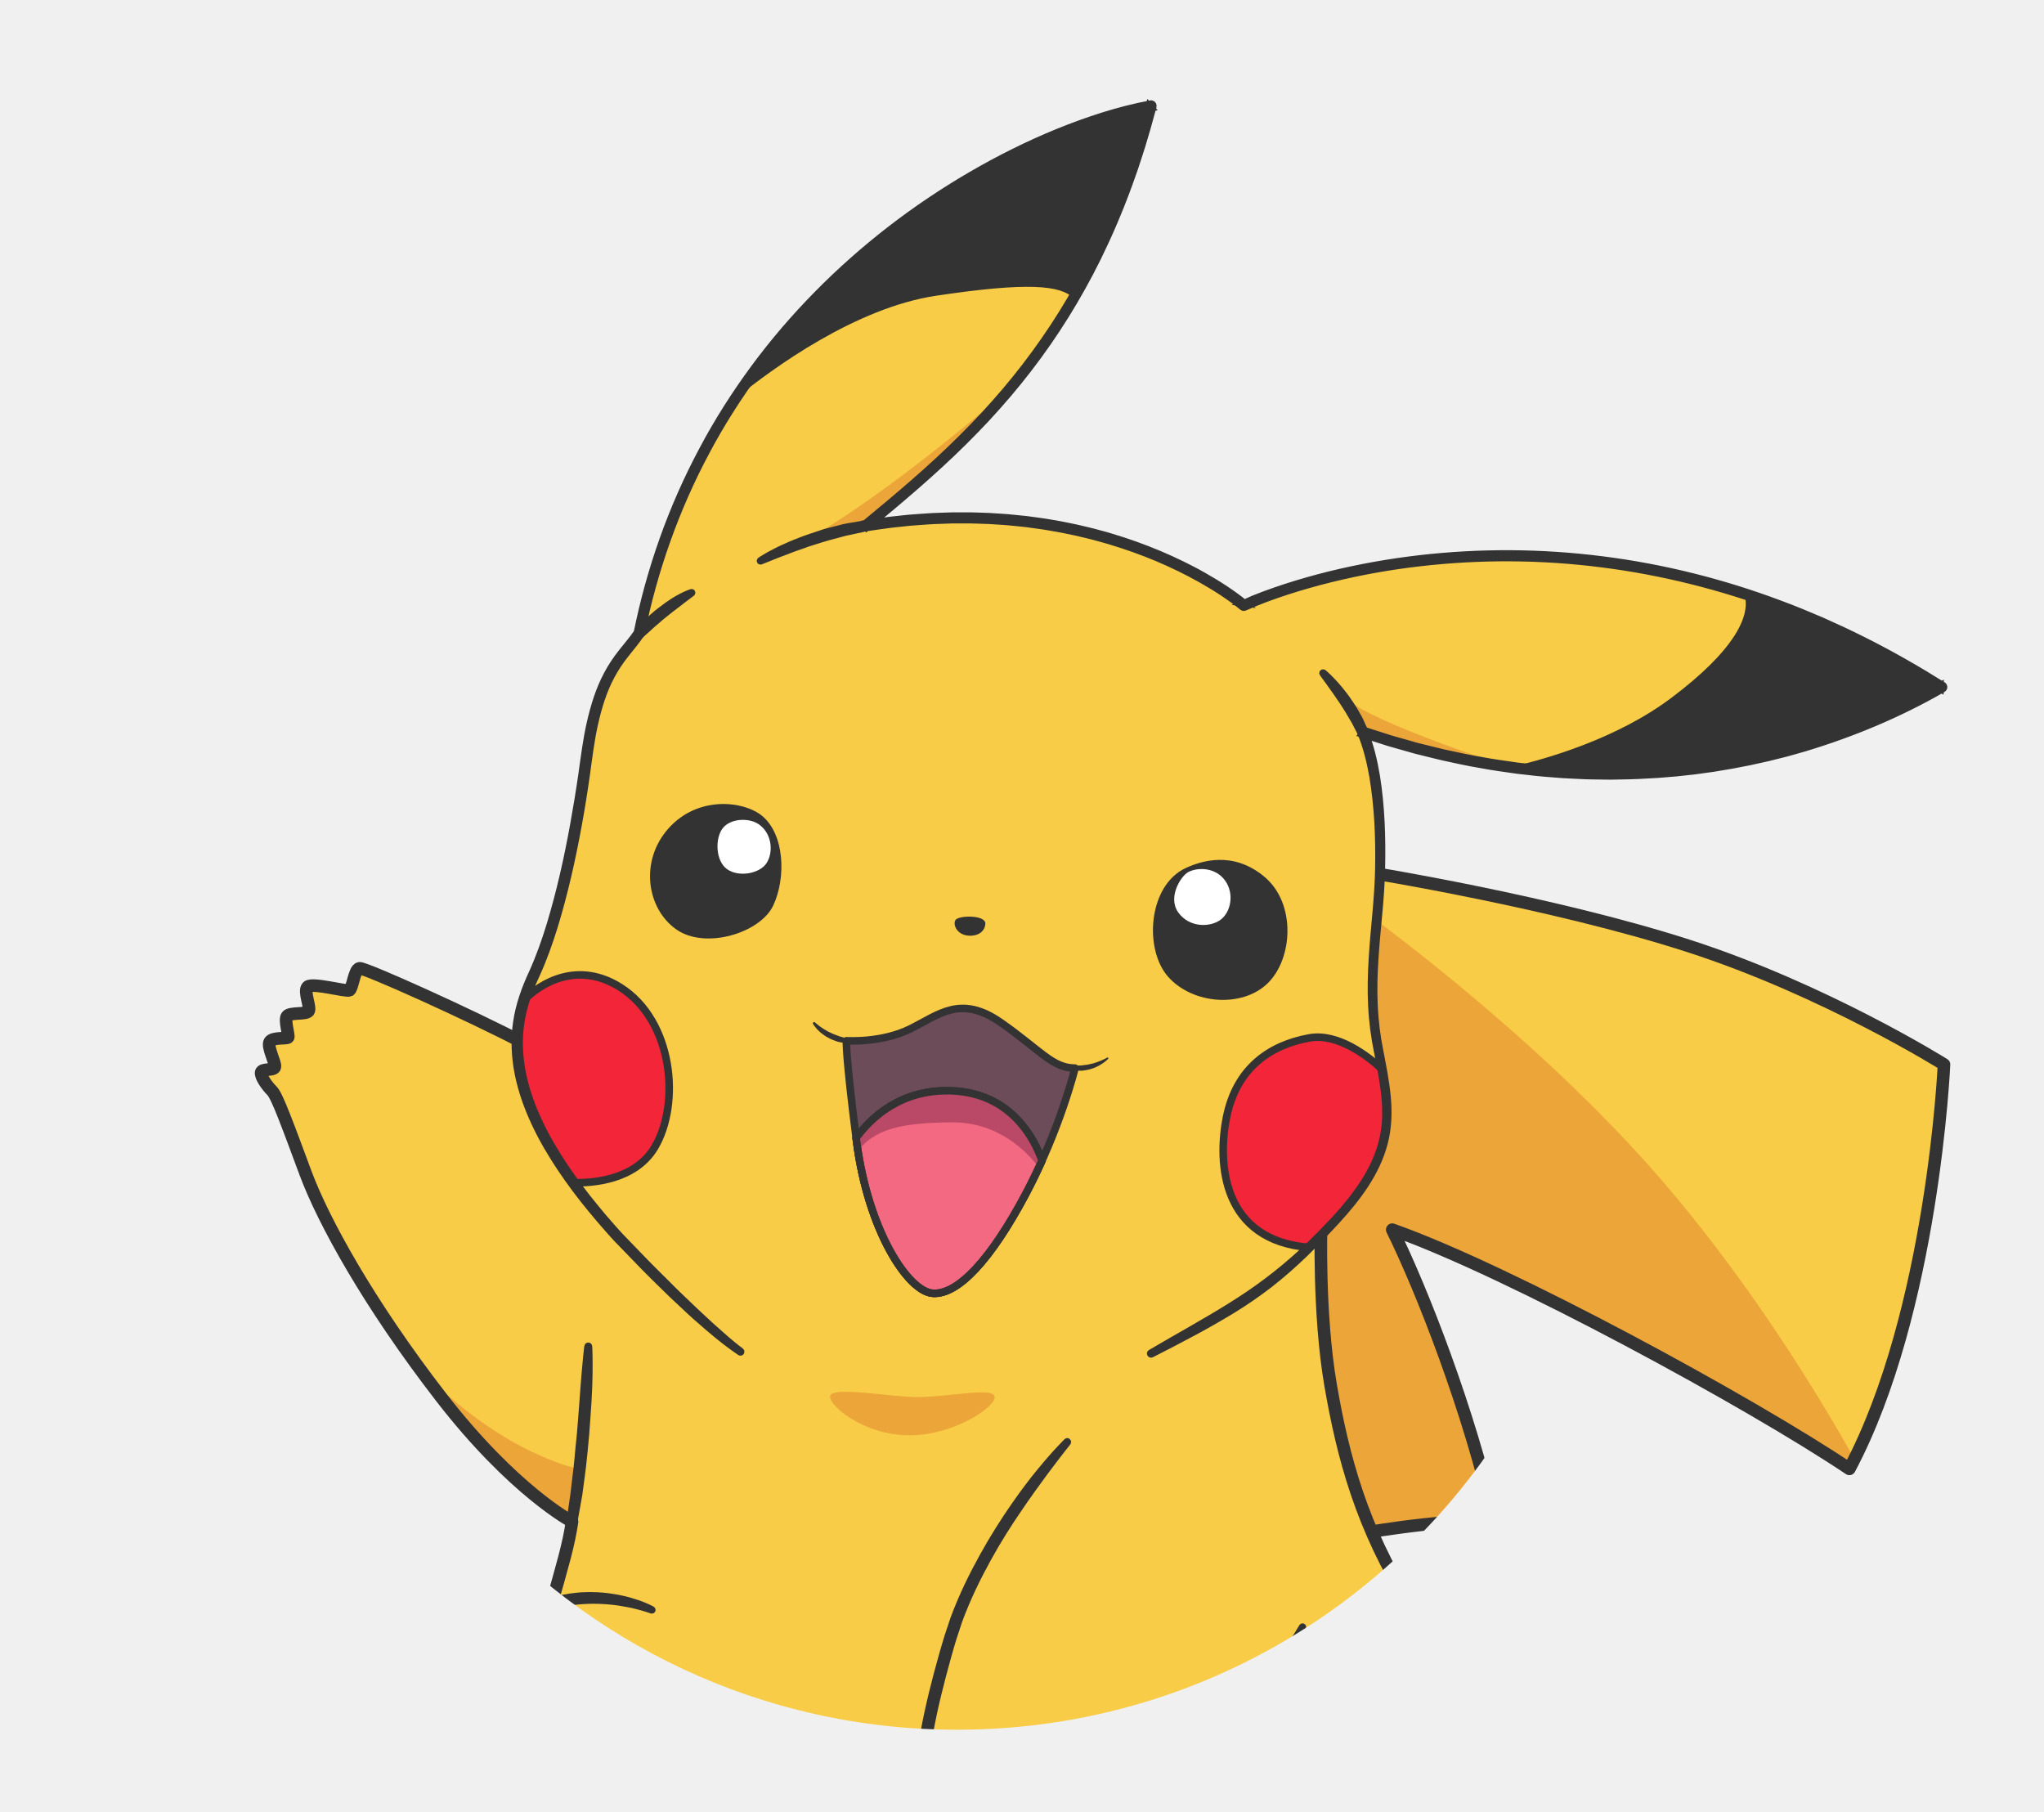
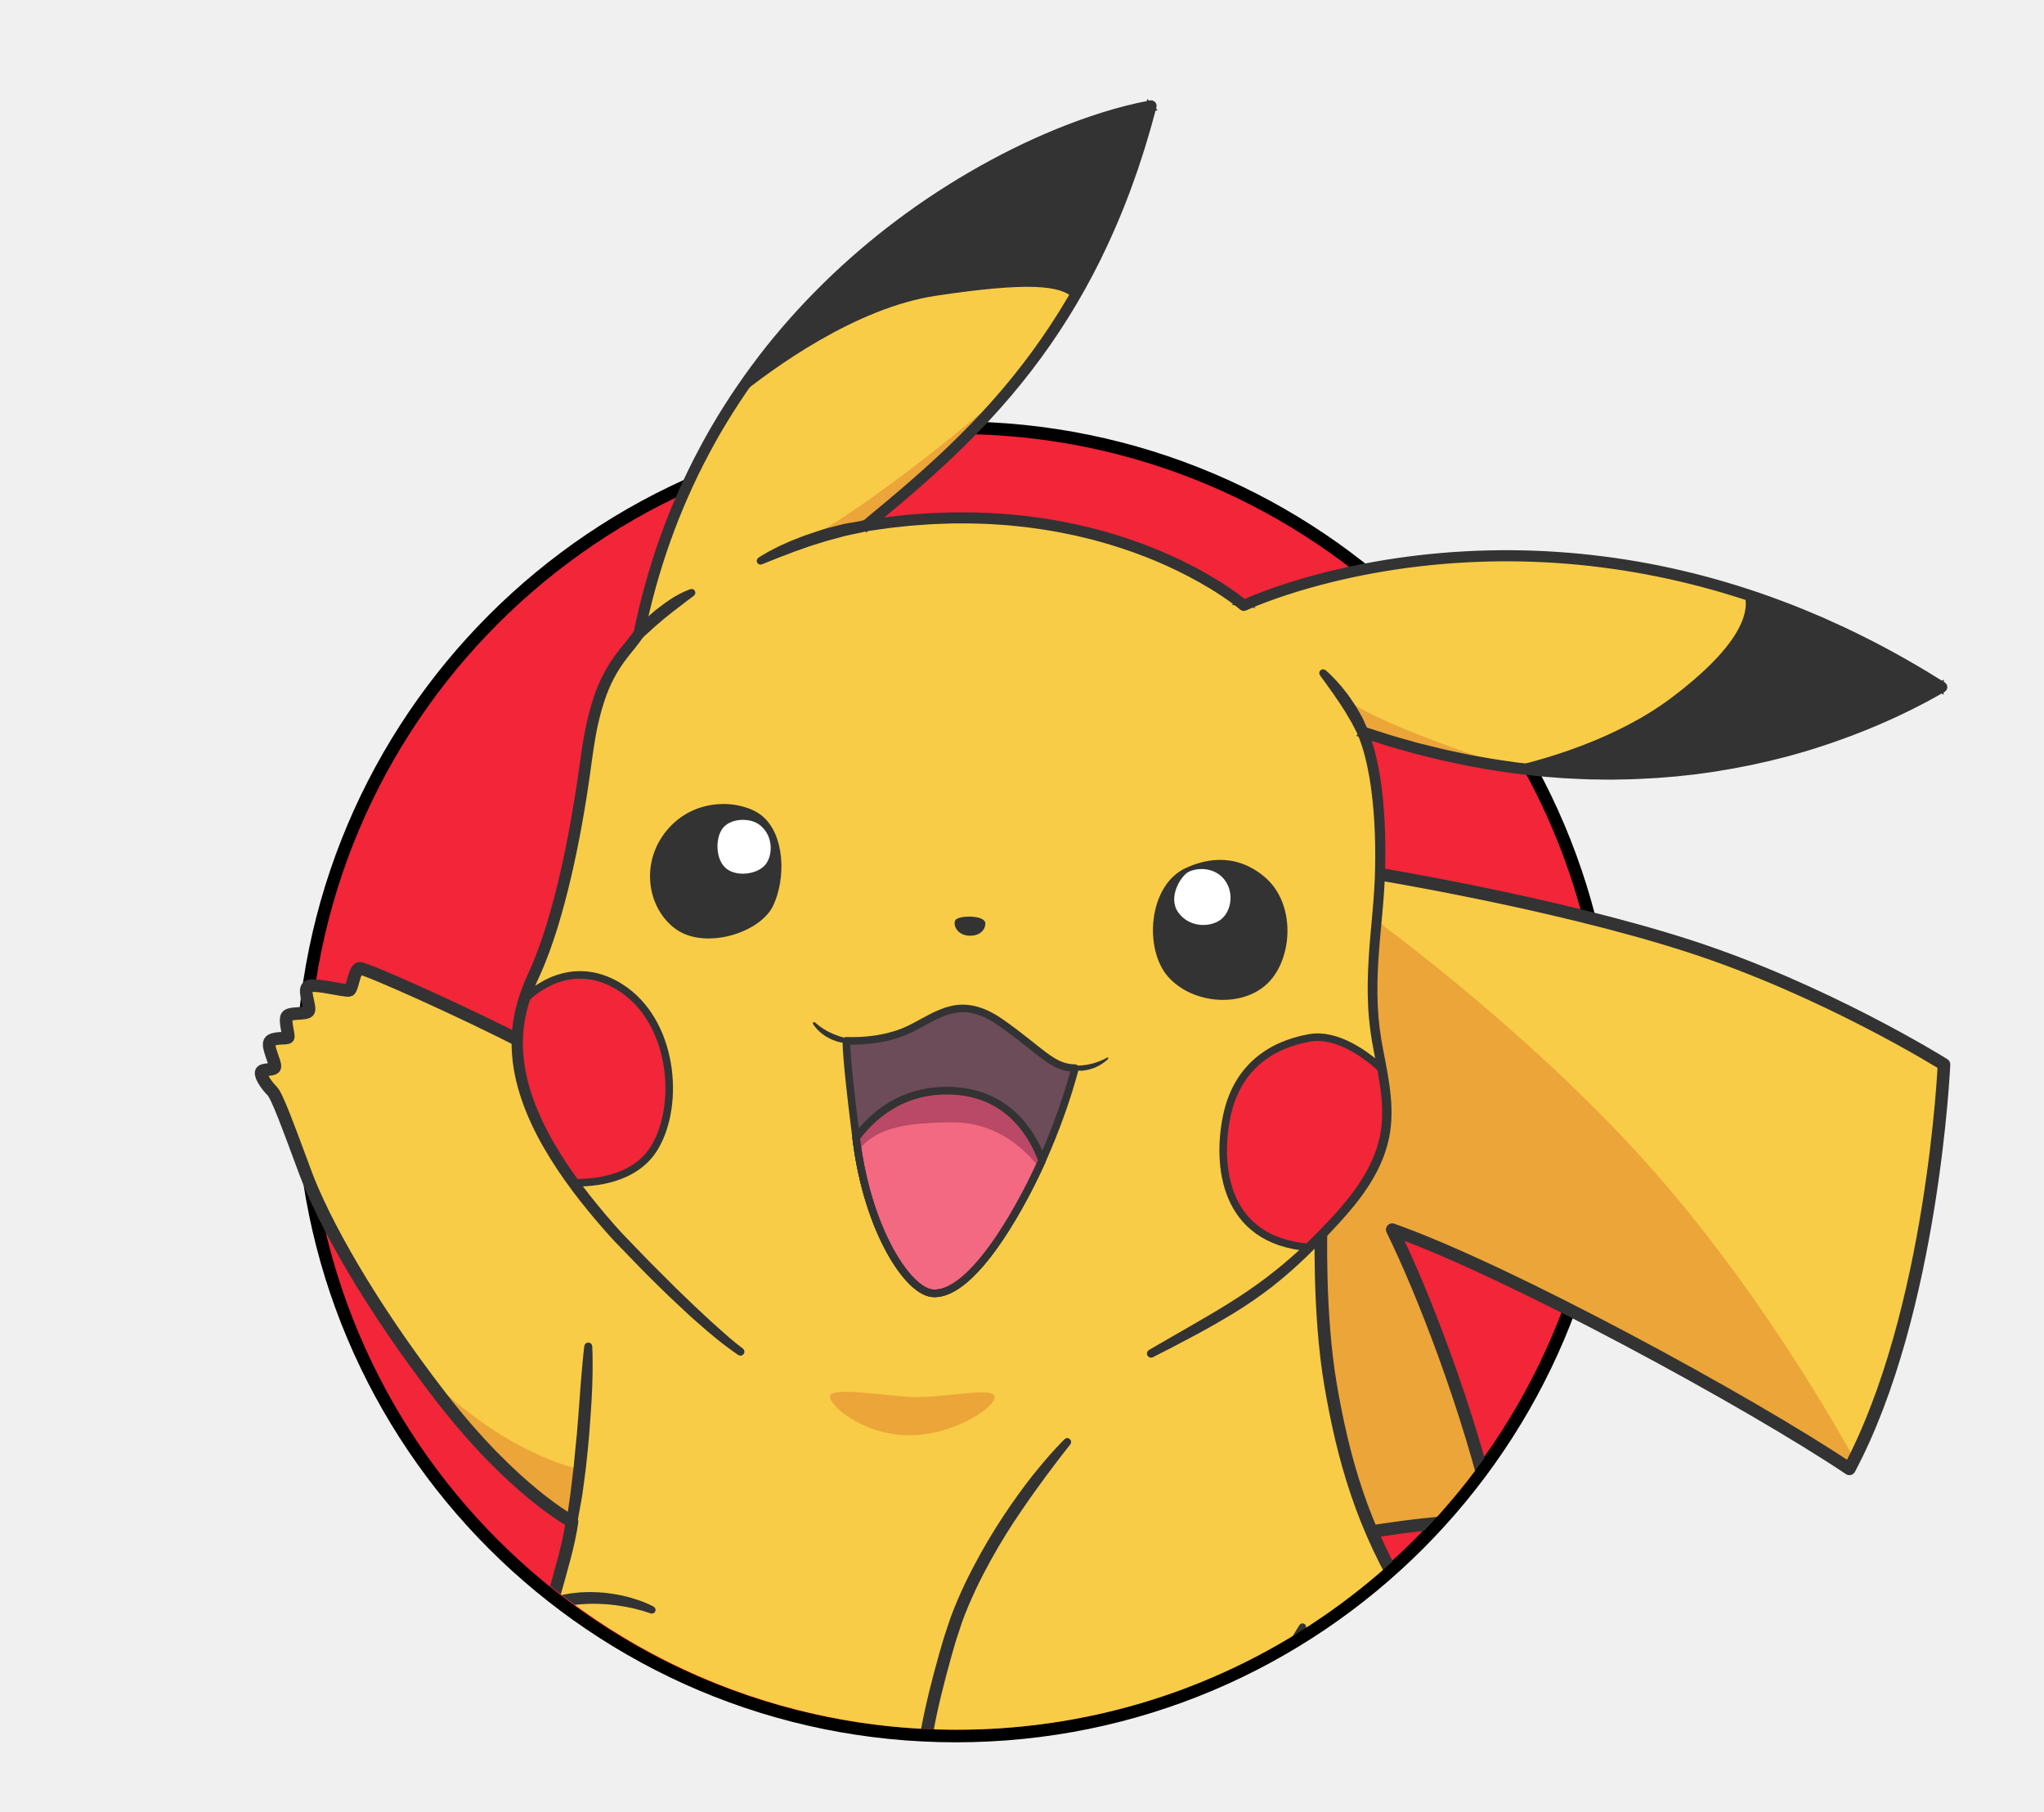
<svg xmlns="http://www.w3.org/2000/svg" width="325" height="288" viewBox="0 0 325 288" fill="none">
+   <circle cx="152" cy="172" r="104" fill="#F22539" stroke="black" stroke-width="2" />
  <mask id="mask0" mask-type="alpha" maskUnits="userSpaceOnUse" x="0" y="0" width="325" height="288">
    <rect width="325" height="288" fill="#C4C4C4" />
  </mask>
  <g mask="url(#mask0)">
    <mask id="mask1" mask-type="alpha" maskUnits="userSpaceOnUse" x="7" y="13" width="329" height="262">
      <path fill-rule="evenodd" clip-rule="evenodd" d="M244.631 217.424L289.321 269.119H335.438V13.075H7.562V239.374H74.278C93.16 261.195 121.057 275 152.178 275C192.756 275 227.852 251.53 244.631 217.424Z" fill="#C4C4C4" />
    </mask>
    <g mask="url(#mask1)">
      <path d="M217.706 138.701C217.706 138.701 246.647 143.355 268.39 150.356C290.132 157.351 309.1 169.235 309.1 169.235C309.1 169.235 307.357 208.515 294.054 233.525C278.447 223.046 239.901 202.035 221.368 195.497C226.137 205.163 233.591 224.229 237.567 241.742C228.061 241.589 215.33 243.979 215.33 243.979L197.62 183.777L217.706 138.701Z" fill="#F8CC46" />
      <path d="M263.338 186.633C278.229 203.639 289.506 222.403 294.852 231.966C294.589 232.494 294.325 233.015 294.048 233.531C278.441 223.053 239.895 202.041 221.363 195.503C226.131 205.169 233.585 224.235 237.561 241.749C228.055 241.595 215.324 243.985 215.324 243.985L197.614 183.783L215.429 143.806C221.42 148.136 245.067 165.764 263.338 186.633Z" fill="#ECA539" />
      <path d="M217.706 138.701C217.706 138.701 246.647 143.355 268.39 150.356C290.132 157.351 309.1 169.235 309.1 169.235C309.1 169.235 307.357 208.515 294.054 233.525C278.447 223.046 239.901 202.035 221.368 195.497C226.137 205.163 233.591 224.229 237.567 241.742C228.061 241.589 215.33 243.979 215.33 243.979L197.62 183.777L217.706 138.701Z" stroke="#333333" stroke-width="2" stroke-miterlimit="10" stroke-linecap="round" stroke-linejoin="round" />
      <path d="M210.062 194.813C210.062 194.813 209.61 208.809 211.564 220.185C213.518 231.561 216.532 242.906 224.186 255.034C231.84 267.155 236.31 272.837 236.547 280.423C240.053 277.534 244.326 275.227 245.893 276.655C247.461 278.082 246.776 279.895 246.776 279.895C246.776 279.895 248.545 278.607 249.438 279.627C250.332 280.647 250.701 282.747 249.983 285.038C251.228 284.837 251.789 286.518 250.519 290.374C249.249 294.23 244.81 305.14 233.391 316.668C221.972 328.197 211.324 336.326 204.799 332.784C202.531 331.503 202.7 328.398 202.7 328.398C202.7 328.398 201.419 329.002 197.148 328.246C192.877 327.49 172.489 321.373 159.153 320.895C145.818 320.416 127.635 320.501 108.427 326.872C108.581 329.152 107.544 334.57 98.78 330.854C90.016 327.138 78.678 319.718 68.757 306.766C58.837 293.813 56.716 285.308 58.129 284.449C58.831 283.941 60.032 284.499 60.032 284.499C60.032 284.499 57.767 278.899 59.298 277.953C60.829 277.006 62.908 279.251 62.908 279.251C62.908 279.251 62.6 277.379 63.739 276.872C64.877 276.364 66.652 276.775 69.801 278.957C69.71 275.282 69.789 270.594 74.756 264.115C79.723 257.636 83.59 255.763 87.726 254.922C89.436 248.834 90.429 245.558 90.955 241.916C90.955 241.916 81.684 237.059 70.141 222.133C58.598 207.206 51.431 194.135 48.607 186.569C45.79 179.002 44.07 174.236 43.248 173.424C42.426 172.607 41.385 171.126 41.528 170.478C41.672 169.829 43.564 170.273 43.707 169.624C43.851 168.976 42.436 166.423 42.882 165.636C43.328 164.849 45.635 165.201 45.816 164.916C45.996 164.632 45.173 162.178 45.636 161.555C46.097 160.925 48.566 161.311 49.038 160.788C49.511 160.265 48.192 157.594 48.912 156.888C49.632 156.181 55.055 157.697 55.56 157.437C56.059 157.177 56.33 154.081 57.158 153.947C57.986 153.813 74.612 161.278 83.629 166.002C92.646 170.726 210.062 194.813 210.062 194.813Z" fill="#F8CC46" stroke="#333333" stroke-width="1.2" stroke-miterlimit="10" stroke-linecap="round" stroke-linejoin="round" />
      <path d="M71.232 293.245C76.683 289.634 89.812 300.888 94.896 304.815C99.979 308.743 99.159 306.815 116.096 301.205C133.039 295.589 156.347 300.854 171.718 306.917C187.09 312.98 205.957 317.056 205.957 317.056C205.957 317.056 209.996 311.101 215.208 305.238C220.421 299.374 232.159 290.267 238.431 295.001C242.929 298.391 239.707 307.371 237.516 312.195C236.253 313.666 234.879 315.168 233.385 316.675C221.967 328.21 211.319 336.332 204.793 332.791C202.526 331.51 202.694 328.405 202.694 328.405C202.694 328.405 201.414 329.009 197.143 328.253C192.872 327.497 172.483 321.38 159.148 320.901C145.812 320.423 127.63 320.508 108.422 326.879C108.575 329.159 107.538 334.577 98.774 330.861C91.2 327.647 81.695 321.659 72.844 311.725C67.923 302.309 66.344 296.482 71.232 293.245Z" fill="#ECA539" />
      <path d="M92.151 233.557C92.151 233.557 80.205 231.474 66.681 217.546C72.84 225.499 80.676 236.036 90.323 241.547C91.163 238.196 92.151 233.557 92.151 233.557Z" fill="#ECA539" />
      <path d="M210.062 194.813C210.062 194.813 209.61 208.809 211.564 220.185C213.518 231.561 216.532 242.906 224.186 255.034C231.84 267.155 236.31 272.837 236.547 280.423C240.053 277.534 244.326 275.227 245.893 276.655C247.461 278.082 246.776 279.895 246.776 279.895C246.776 279.895 248.545 278.607 249.438 279.627C250.332 280.647 250.701 282.747 249.983 285.038C251.228 284.837 251.789 286.518 250.519 290.374C249.249 294.23 244.81 305.14 233.391 316.668C221.972 328.197 211.324 336.326 204.799 332.784C202.531 331.503 202.7 328.398 202.7 328.398C202.7 328.398 201.419 329.002 197.148 328.246C192.877 327.49 172.489 321.373 159.153 320.895C145.818 320.416 127.635 320.501 108.427 326.872C108.581 329.152 107.544 334.57 98.78 330.854C90.016 327.138 78.678 319.718 68.757 306.766C58.837 293.813 56.716 285.308 58.129 284.449C58.831 283.941 60.032 284.499 60.032 284.499C60.032 284.499 57.767 278.899 59.298 277.953C60.829 277.006 62.908 279.251 62.908 279.251C62.908 279.251 62.6 277.379 63.739 276.872C64.877 276.364 66.652 276.775 69.801 278.957C69.71 275.282 69.789 270.594 74.756 264.115C79.723 257.636 83.59 255.763 87.726 254.922C89.436 248.834 90.429 245.558 90.955 241.916C90.955 241.916 81.684 237.059 70.141 222.133C58.598 207.206 51.431 194.135 48.607 186.569C45.79 179.002 44.07 174.236 43.248 173.424C42.426 172.607 41.385 171.126 41.528 170.478C41.672 169.829 43.564 170.273 43.707 169.624C43.851 168.976 42.436 166.423 42.882 165.636C43.328 164.849 45.635 165.201 45.816 164.916C45.996 164.632 45.173 162.178 45.636 161.555C46.097 160.925 48.566 161.311 49.038 160.788C49.511 160.265 48.192 157.594 48.912 156.888C49.632 156.181 55.055 157.697 55.56 157.437C56.059 157.177 56.33 154.081 57.158 153.947C57.986 153.813 74.612 161.278 83.629 166.002C92.646 170.726 210.062 194.813 210.062 194.813Z" stroke="#333333" stroke-width="2" stroke-miterlimit="10" stroke-linecap="round" stroke-linejoin="round" />
      <path d="M212.497 193.852C222.621 182.846 221.034 176.506 219.069 166.4C217.103 156.293 219.21 147.363 219.438 138.621C219.666 129.879 218.891 121.663 216.677 116.388C262.965 132.023 296.801 116.147 308.761 109.238C249.302 71.674 197.783 96.253 197.783 96.253C197.783 96.253 176.109 77.349 137.666 83.594C154.021 70.059 173.467 53.728 183.044 16.837C161.709 20.675 112.906 45.026 101.63 100.693C99.063 104.546 95.059 106.636 93.274 120.347C91.49 134.058 88.539 147.189 84.897 155.006C81.254 162.823 78.284 174.694 98.202 196.578C112.122 211.239 117.761 214.902 117.761 214.902" fill="#F8CC46" />
      <path d="M156.674 146.835C156.667 147.704 155.928 148.85 154.058 148.759C152.189 148.668 151.475 147.041 151.911 146.28C152.347 145.52 156.689 145.407 156.674 146.835Z" fill="#333333" />
      <path d="M188.53 138.007C182.55 140.765 181.849 150.968 185.768 155.33C189.686 159.691 197.494 160.25 201.531 156.357C205.569 152.463 206.11 143.69 201.095 139.438C196.08 135.187 190.949 136.889 188.53 138.007Z" fill="#333333" />
      <path d="M188.954 138.636C187.811 139.22 185.597 142.62 187.348 145.063C189.1 147.505 192.372 147.449 194.036 146.254C195.7 145.06 196.307 142.101 194.792 139.996C193.277 137.891 190.495 137.847 188.954 138.636Z" fill="white" />
      <path d="M121.156 129.697C118.226 127.297 110.976 126.492 106.327 131.664C101.678 136.837 102.81 144.383 107.467 147.719C112.124 151.055 120.922 148.319 122.956 143.942C124.996 139.558 124.776 132.662 121.156 129.697Z" fill="#333333" />
      <path d="M120.688 131.076C119.173 129.985 116.195 130.063 114.931 131.655C113.667 133.246 113.751 136.846 115.586 138.171C117.422 139.495 120.686 138.926 121.826 137.302C122.966 135.678 122.863 132.639 120.688 131.076Z" fill="white" />
      <path d="M183.044 16.836C179.865 29.083 175.592 39.056 170.713 47.422C168.617 45.331 163.41 44.834 148.855 47.015C136.02 48.933 122.853 58.558 116.957 63.349C136.49 33.725 167.27 19.672 183.044 16.836Z" fill="#333333" />
      <path d="M308.761 109.243C298.93 114.924 274.314 126.658 240.156 121.971C245.939 120.653 257.064 117.455 265.696 110.987C275.88 103.349 278.505 97.746 277.319 94.384C287.364 97.623 297.93 102.4 308.761 109.243Z" fill="#333333" />
      <path d="M109.95 94.144C109.95 94.144 109.789 94.185 109.516 94.302C109.235 94.4 108.855 94.584 108.403 94.807C107.959 95.048 107.435 95.316 106.914 95.673C106.385 96.011 105.843 96.402 105.308 96.817C105.044 97.021 104.774 97.226 104.515 97.423C104.258 97.633 104.014 97.848 103.782 98.055C103.311 98.47 102.869 98.857 102.52 99.222C101.814 99.94 101.357 100.43 101.357 100.43C101.214 100.583 101.225 100.823 101.373 100.967C101.512 101.099 101.734 101.102 101.874 100.98L101.891 100.966C101.891 100.966 102.392 100.535 103.116 99.872C103.302 99.708 103.485 99.512 103.701 99.331C103.917 99.151 104.144 98.957 104.377 98.756C104.611 98.561 104.855 98.347 105.093 98.132C105.344 97.93 105.595 97.721 105.853 97.517C106.355 97.093 106.886 96.709 107.373 96.331C107.853 95.946 108.326 95.62 108.706 95.302C109.107 95.015 109.436 94.76 109.665 94.585C109.9 94.409 110.029 94.307 110.029 94.307C110.071 94.278 110.077 94.213 110.047 94.172C110.032 94.148 109.993 94.133 109.95 94.144Z" fill="#333333" stroke="#333333" />
      <path d="M170.932 169.814C170.932 169.814 168.582 179.486 163.065 189.869C157.548 200.253 152.334 205.85 148.356 205.616C144.378 205.382 138.02 195.635 136.189 181.393C134.364 167.151 134.586 165.461 134.586 165.461C134.586 165.461 140.162 165.851 144.759 163.562C149.357 161.274 152.754 158.117 159.137 162.573C165.507 167.03 167.291 169.787 170.932 169.814Z" fill="#6C4C59" stroke="#333333" stroke-width="1.2" stroke-miterlimit="10" stroke-linecap="round" stroke-linejoin="round" />
      <path d="M136.128 180.917C138.385 177.811 143.243 173.023 151.523 173.433C160.883 173.893 164.507 181.176 165.684 184.507C164.902 186.24 164.033 188.04 163.065 189.868C157.542 200.253 152.334 205.849 148.356 205.615C144.378 205.381 138.02 195.634 136.189 181.392C136.166 181.23 136.151 181.079 136.128 180.917Z" fill="#F26981" stroke="#333333" stroke-width="1.2" stroke-miterlimit="10" stroke-linecap="round" stroke-linejoin="round" />
      <path d="M176.046 168.139C176.046 168.139 175.969 168.185 175.837 168.255C175.711 168.331 175.517 168.414 175.287 168.52C175.058 168.632 174.783 168.729 174.491 168.841C174.19 168.928 173.887 169.067 173.557 169.119C173.396 169.154 173.235 169.189 173.075 169.231C172.921 169.278 172.757 169.282 172.608 169.303C172.458 169.325 172.307 169.333 172.17 169.36C172.034 169.392 171.902 169.393 171.775 169.393C171.288 169.398 170.957 169.437 170.957 169.437L170.894 169.444C170.688 169.465 170.542 169.65 170.563 169.858C170.581 170.04 170.728 170.177 170.9 170.191C170.9 170.191 171.264 170.225 171.815 170.226C172.089 170.249 172.405 170.18 172.747 170.12C172.914 170.084 173.09 170.073 173.261 170.011C173.433 169.962 173.605 169.907 173.776 169.845C174.126 169.746 174.436 169.55 174.745 169.418C174.895 169.339 175.031 169.243 175.162 169.16C175.293 169.077 175.418 169.001 175.524 168.921C175.742 168.76 175.911 168.616 176.026 168.503C176.142 168.396 176.199 168.333 176.199 168.333L176.204 168.326C176.249 168.271 176.242 168.196 176.187 168.15C176.152 168.116 176.088 168.116 176.046 168.139Z" fill="#333333" />
      <path d="M129.275 162.8C129.275 162.8 129.315 162.878 129.425 163.026C129.528 163.174 129.68 163.362 129.873 163.583C129.966 163.694 130.091 163.796 130.21 163.917C130.335 164.025 130.457 164.165 130.607 164.27C130.906 164.481 131.21 164.736 131.563 164.91C131.9 165.117 132.259 165.284 132.606 165.401C132.777 165.466 132.942 165.532 133.105 165.585C133.263 165.646 133.423 165.661 133.566 165.698C134.147 165.81 134.531 165.854 134.531 165.854C134.735 165.878 134.923 165.726 134.946 165.521C134.966 165.341 134.855 165.181 134.697 165.121L134.645 165.101C134.645 165.101 134.304 164.983 133.784 164.845C133.653 164.807 133.512 164.79 133.373 164.721C133.234 164.659 133.083 164.611 132.925 164.551C132.767 164.491 132.604 164.444 132.445 164.371C132.292 164.291 132.132 164.212 131.966 164.14C131.631 164.009 131.338 163.804 131.049 163.636C130.895 163.557 130.771 163.455 130.643 163.373C130.52 163.284 130.386 163.208 130.289 163.123C130.076 162.954 129.891 162.821 129.78 162.718C129.662 162.622 129.592 162.553 129.592 162.553C129.514 162.472 129.388 162.472 129.307 162.55C129.244 162.613 129.234 162.703 129.267 162.782L129.275 162.8Z" fill="#333333" />
      <path d="M208.173 165.014C212.721 164.189 217.513 167.924 219.758 169.987C221.249 178.144 221.372 184.206 212.497 193.856C210.98 195.505 209.553 196.98 208.182 198.323C194.387 197.244 193.506 185.018 195.038 177.54C196.628 169.765 201.958 166.14 208.173 165.014Z" fill="#F22539" stroke="#333333" stroke-width="1.2" stroke-miterlimit="10" stroke-linecap="round" stroke-linejoin="round" />
      <path d="M83.313 159.016C86.161 156.072 92.047 152.817 98.615 156.963C107.06 162.296 108.229 175.495 104.097 182.41C101 187.598 94.318 188.105 91.173 188.034C81.327 174.504 81.284 165.517 83.313 159.016Z" fill="#F22539" stroke="#333333" stroke-width="1.2" stroke-miterlimit="10" stroke-linecap="round" stroke-linejoin="round" />
      <path d="M158.156 222.145C158.124 223.842 151.381 228.325 144.299 228.187C137.218 228.056 131.915 223.517 131.974 222.027C132.033 220.537 138.896 221.648 144.208 222.064C149.522 222.488 158.192 220.24 158.156 222.145Z" fill="#ECA539" />
      <path d="M91.314 241.968C91.314 241.968 91.622 240.244 92.083 237.661C92.275 236.361 92.456 234.827 92.672 233.195C92.868 231.558 93.021 229.812 93.181 228.071C93.303 226.321 93.45 224.576 93.544 222.936C93.639 221.297 93.706 219.762 93.719 218.448C93.733 217.134 93.736 216.037 93.71 215.272C93.696 214.507 93.665 214.066 93.665 214.066C93.663 213.99 93.594 213.933 93.525 213.94C93.457 213.947 93.405 213.997 93.398 214.061C93.398 214.061 93.354 214.497 93.266 215.26C93.178 216.023 93.098 217.11 92.97 218.416C92.867 219.72 92.735 221.242 92.627 222.876C92.52 224.511 92.359 226.251 92.224 227.99C92.135 228.861 92.051 229.726 91.966 230.578C91.88 231.43 91.82 232.279 91.725 233.088C91.534 234.711 91.356 236.219 91.202 237.515C90.831 240.115 90.581 241.845 90.581 241.845C90.551 242.051 90.691 242.247 90.896 242.277C91.089 242.308 91.284 242.168 91.314 241.968Z" fill="#333333" stroke="#333333" />
      <path d="M103.684 255.866C103.684 255.866 103.462 255.736 103.051 255.549C102.64 255.369 102.057 255.104 101.324 254.861C100.596 254.61 99.729 254.355 98.785 254.152C98.314 254.06 97.822 253.951 97.322 253.887C96.82 253.804 96.307 253.742 95.797 253.698C95.285 253.642 94.766 253.643 94.258 253.625C93.749 253.593 93.247 253.637 92.767 253.641C92.279 253.64 91.819 253.718 91.374 253.756C90.928 253.795 90.518 253.868 90.133 253.938C89.754 254.008 89.399 254.063 89.097 254.144C88.789 254.225 88.524 254.296 88.308 254.356C87.871 254.476 87.625 254.545 87.625 254.545C87.422 254.604 87.31 254.812 87.362 255.009C87.412 255.201 87.608 255.321 87.8 255.276L87.831 255.273C87.831 255.273 88.073 255.223 88.5 255.129C88.71 255.083 88.97 255.025 89.267 254.957C89.565 254.896 89.909 254.855 90.276 254.792C90.643 254.73 91.041 254.665 91.475 254.634C91.901 254.597 92.35 254.533 92.817 254.524C93.284 254.509 93.766 254.46 94.261 254.474C94.756 254.481 95.255 254.475 95.752 254.514C96.254 254.533 96.751 254.566 97.238 254.625C97.729 254.664 98.205 254.743 98.674 254.81C99.6 254.964 100.471 255.124 101.199 255.317C102.671 255.676 103.612 256.038 103.612 256.038C103.665 256.058 103.719 256.034 103.739 255.981C103.742 255.943 103.724 255.887 103.684 255.866Z" fill="#333333" stroke="#333333" />
      <path d="M151.523 173.435C160.883 173.895 164.507 181.177 165.684 184.509C165.523 184.867 165.352 185.233 165.18 185.605C163.521 183.388 158.965 178.418 151.469 178.437C143.226 178.454 139.024 179.574 136.411 182.976C136.327 182.458 136.255 181.933 136.183 181.401C136.16 181.238 136.145 181.081 136.122 180.925C138.385 177.819 143.243 173.025 151.523 173.435Z" fill="#B94966" />
      <path d="M136.128 180.917C138.385 177.811 143.243 173.023 151.523 173.433C160.883 173.893 164.507 181.176 165.684 184.507C164.902 186.24 164.033 188.04 163.065 189.868C157.542 200.253 152.334 205.849 148.356 205.615C144.378 205.381 138.02 195.634 136.189 181.392C136.166 181.23 136.151 181.079 136.128 180.917Z" stroke="#333333" stroke-width="1.2" stroke-miterlimit="10" stroke-linecap="round" stroke-linejoin="round" />
      <path d="M240.156 121.972C240.156 121.972 219.053 115.357 213.423 110.774C215.472 113.973 216.522 116.043 216.522 116.043C216.522 116.043 231.765 121.402 240.156 121.972Z" fill="#ECA539" />
      <path d="M217.021 116.227C217.021 116.227 216.746 115.569 216.307 114.599C216.207 114.356 216.048 114.099 215.894 113.829C215.74 113.559 215.579 113.271 215.409 112.971C215.07 112.371 214.64 111.805 214.244 111.198C214.049 110.895 213.824 110.613 213.607 110.337C213.389 110.061 213.172 109.785 212.962 109.527C212.524 109.013 212.116 108.54 211.736 108.16C211.368 107.766 211.04 107.463 210.81 107.251C210.579 107.033 210.435 106.927 210.435 106.927C210.388 106.894 210.325 106.9 210.285 106.942C210.257 106.977 210.256 107.034 210.285 107.069C210.285 107.069 210.704 107.642 211.328 108.505C211.649 108.929 211.98 109.454 212.381 109.978C212.567 110.251 212.76 110.536 212.953 110.821C213.141 111.113 213.365 111.388 213.546 111.687C213.916 112.284 214.329 112.864 214.633 113.436C214.801 113.717 214.961 113.986 215.113 114.244C215.266 114.501 215.416 114.733 215.529 114.982C216.011 115.935 216.352 116.56 216.352 116.56C216.453 116.747 216.681 116.812 216.867 116.711C217.022 116.613 217.09 116.404 217.021 116.227Z" fill="#333333" stroke="#333333" />
      <path d="M160.979 61.363C160.979 61.363 142.047 78.156 127.381 86.334C134.586 84.182 137.66 83.6 137.66 83.6C137.66 83.6 157.024 67.588 160.979 61.363Z" fill="#ECA539" />
      <path d="M183.077 215.338C185.244 214.233 187.41 213.127 189.553 211.967C191.703 210.825 193.821 209.61 195.908 208.347C197.995 207.078 200.012 205.683 201.944 204.189C203.868 202.683 205.704 201.059 207.463 199.366C209.209 197.656 210.906 195.907 212.554 194.111C214.202 192.316 215.777 190.426 217.12 188.37C218.457 186.314 219.561 184.079 220.168 181.684C220.801 179.294 220.865 176.782 220.632 174.345C220.405 171.895 219.917 169.497 219.455 167.108C218.981 164.721 218.67 162.324 218.566 159.899C218.331 155.047 218.83 150.196 219.278 145.345C219.503 142.919 219.687 140.478 219.739 138.032C219.791 135.591 219.778 133.139 219.659 130.697C219.534 128.255 219.307 125.811 218.918 123.39C218.51 120.971 217.951 118.56 217.011 116.258L216.543 116.762L219.386 117.668L220.805 118.121L222.238 118.529L225.11 119.343L228.004 120.06C228.966 120.312 229.942 120.519 230.912 120.725C231.888 120.925 232.854 121.158 233.833 121.332L236.771 121.855C237.751 122.035 238.737 122.151 239.72 122.3L241.197 122.513L242.681 122.68C243.673 122.784 244.661 122.919 245.649 122.991L248.627 123.224L251.609 123.368C252.602 123.426 253.6 123.415 254.596 123.435L256.091 123.456L257.581 123.427C259.573 123.41 261.562 123.305 263.543 123.182L266.517 122.94L269.484 122.616L272.442 122.205L275.385 121.712L278.314 121.145L281.229 120.496L284.124 119.768C285.083 119.494 286.045 119.239 286.997 118.953C294.648 116.642 302.044 113.552 308.945 109.567C309.125 109.466 309.19 109.232 309.083 109.052C309.052 108.998 309.003 108.952 308.956 108.919C306.897 107.636 304.822 106.38 302.708 105.185C301.649 104.594 300.595 103.99 299.52 103.432C298.45 102.855 297.375 102.297 296.29 101.759C294.129 100.664 291.92 99.65 289.707 98.661C287.479 97.706 285.24 96.771 282.96 95.935C273.874 92.53 264.403 90.154 254.777 88.941C245.157 87.714 235.387 87.651 225.748 88.76C220.932 89.314 216.146 90.169 211.434 91.322C209.082 91.907 206.744 92.561 204.434 93.313C202.125 94.072 199.846 94.884 197.608 95.902L198.018 95.956C196.975 95.09 195.899 94.33 194.794 93.591C193.689 92.859 192.55 92.175 191.403 91.523C190.255 90.865 189.08 90.26 187.889 89.676C186.704 89.091 185.492 88.554 184.276 88.036C183.054 87.525 181.822 87.046 180.582 86.6C179.335 86.161 178.084 85.735 176.813 85.362C176.185 85.159 175.547 84.988 174.904 84.819C174.267 84.648 173.628 84.465 172.987 84.32L171.056 83.868L169.111 83.467C168.465 83.329 167.81 83.237 167.159 83.118C166.509 83.006 165.858 82.894 165.205 82.814L163.242 82.548L161.273 82.347C159.962 82.206 158.639 82.142 157.321 82.053C156.001 82.021 154.682 81.932 153.363 81.957L151.382 81.959L149.402 82.025C148.083 82.056 146.766 82.17 145.446 82.258C144.125 82.34 142.822 82.529 141.506 82.655C140.193 82.818 138.892 83.025 137.588 83.207L137.889 83.874C143.176 79.506 148.444 75.077 153.328 70.223C154.554 69.015 155.745 67.773 156.922 66.52C158.086 65.255 159.235 63.973 160.35 62.662C162.579 60.035 164.683 57.306 166.645 54.477C168.606 51.648 170.432 48.719 172.103 45.71L173.336 43.436L174.509 41.137C175.258 39.584 176 38.032 176.689 36.453C177.047 35.669 177.365 34.87 177.697 34.076C178.034 33.281 178.353 32.482 178.658 31.677C179.294 30.079 179.858 28.449 180.435 26.825C180.966 25.186 181.524 23.558 181.996 21.9C182.508 20.257 182.934 18.584 183.394 16.927C183.45 16.725 183.334 16.521 183.132 16.465C183.074 16.452 183.017 16.445 182.967 16.457L182.961 16.457C177.867 17.401 172.951 19.037 168.172 20.969C163.401 22.92 158.781 25.23 154.328 27.828C145.422 33.016 137.184 39.368 129.944 46.716C126.327 50.39 122.95 54.306 119.888 58.463C116.825 62.614 114.044 66.983 111.63 71.544C106.763 80.651 103.292 90.493 101.248 100.616L101.304 100.483C100.561 101.585 99.657 102.602 98.811 103.689C97.958 104.77 97.176 105.927 96.527 107.153C95.204 109.6 94.404 112.274 93.788 114.955C93.178 117.642 92.846 120.376 92.465 123.065C92.078 125.761 91.633 128.45 91.15 131.13C90.177 136.491 88.991 141.816 87.414 147.016C86.618 149.613 85.712 152.178 84.599 154.636C83.438 157.118 82.482 159.763 82.082 162.517C81.669 165.266 81.807 168.087 82.352 170.797C82.903 173.512 83.85 176.125 85.018 178.62C86.18 181.115 87.589 183.485 89.109 185.767C90.636 188.048 92.286 190.241 94.03 192.348C94.901 193.402 95.785 194.455 96.698 195.472C97.16 195.984 97.591 196.492 98.079 197.008L99.505 198.475L102.351 201.416C103.303 202.392 104.285 203.346 105.261 204.307C106.231 205.268 107.212 206.216 108.223 207.141C109.227 208.067 110.203 209.022 111.247 209.906C113.289 211.717 115.396 213.471 117.67 215.011C117.731 215.05 117.812 215.035 117.85 214.974C117.888 214.913 117.874 214.839 117.819 214.793L117.812 214.788C117.272 214.392 116.736 213.964 116.217 213.528C115.693 213.092 115.174 212.656 114.672 212.193C113.64 211.308 112.643 210.387 111.644 209.454C110.641 208.54 109.666 207.586 108.679 206.645C107.687 205.711 106.724 204.756 105.766 203.787C104.808 202.824 103.827 201.876 102.875 200.901L100.029 197.959L98.609 196.485C98.156 196.004 97.704 195.479 97.255 194.979C96.35 193.967 95.473 192.926 94.614 191.871C92.885 189.775 91.255 187.599 89.75 185.341C88.251 183.082 86.864 180.742 85.725 178.289C84.58 175.842 83.659 173.284 83.127 170.643C82.603 168.007 82.469 165.287 82.872 162.634C83.263 159.976 84.178 157.43 85.335 154.974C86.475 152.469 87.391 149.872 88.203 147.254C89.802 142.007 91.004 136.661 91.988 131.28C92.482 128.586 92.914 125.893 93.299 123.178C93.672 120.471 93.995 117.769 94.583 115.129C95.179 112.494 95.954 109.88 97.222 107.52C97.843 106.336 98.592 105.22 99.422 104.16C100.245 103.095 101.153 102.065 101.935 100.902C101.962 100.861 101.977 100.822 101.992 100.776L101.991 100.769C104.024 90.717 107.47 80.948 112.299 71.902C114.697 67.374 117.463 63.038 120.503 58.915C123.542 54.785 126.898 50.903 130.491 47.251C137.685 39.952 145.871 33.643 154.717 28.486C159.14 25.911 163.731 23.616 168.471 21.675C173.206 19.753 178.093 18.133 183.105 17.204L182.672 16.733C182.218 18.384 181.79 20.044 181.284 21.68C180.811 23.325 180.259 24.947 179.733 26.579C179.161 28.19 178.603 29.812 177.965 31.398C177.667 32.202 177.348 32.995 177.009 33.783C176.677 34.571 176.365 35.37 176.007 36.148C175.324 37.719 174.587 39.265 173.843 40.804L172.675 43.09L171.452 45.344C169.792 48.333 167.983 51.241 166.032 54.05C164.081 56.859 161.994 59.573 159.782 62.18C158.673 63.484 157.536 64.758 156.378 66.016C155.207 67.263 154.021 68.498 152.807 69.698C147.952 74.524 142.707 78.938 137.414 83.301C137.25 83.431 137.23 83.674 137.366 83.832C137.452 83.937 137.583 83.981 137.709 83.969L137.715 83.968C139.013 83.787 140.308 83.58 141.608 83.418C142.911 83.293 144.209 83.106 145.517 83.025C146.823 82.931 148.128 82.819 149.435 82.789L151.395 82.719L153.357 82.718C154.664 82.695 155.977 82.784 157.283 82.812C158.589 82.902 159.898 82.961 161.197 83.103L163.154 83.305L165.098 83.573C165.745 83.653 166.395 83.759 167.039 83.878C167.684 83.998 168.332 84.085 168.972 84.223L170.898 84.619L172.809 85.067C173.45 85.212 174.076 85.39 174.707 85.561C175.338 85.732 175.969 85.904 176.596 86.1C177.854 86.469 179.092 86.889 180.325 87.323C181.559 87.763 182.778 88.243 183.986 88.743C185.189 89.256 186.382 89.79 187.56 90.368C188.732 90.948 189.899 91.547 191.034 92.194C192.168 92.841 193.293 93.514 194.378 94.236C195.463 94.957 196.539 95.718 197.52 96.538C197.638 96.641 197.797 96.656 197.93 96.592C200.097 95.614 202.38 94.788 204.666 94.044C206.957 93.3 209.277 92.648 211.617 92.071C216.297 90.921 221.046 90.07 225.838 89.524C235.414 88.422 245.12 88.485 254.683 89.705C264.246 90.918 273.664 93.274 282.698 96.659C284.964 97.49 287.19 98.42 289.405 99.37C291.611 100.353 293.8 101.357 295.954 102.446C297.032 102.978 298.107 103.536 299.164 104.108C300.233 104.667 301.28 105.265 302.339 105.85C304.438 107.034 306.506 108.284 308.552 109.562L308.563 108.914C301.715 112.862 294.368 115.935 286.8 118.192C285.854 118.478 284.899 118.732 283.945 118.999L281.07 119.726L278.174 120.373L275.263 120.938L272.338 121.422L269.399 121.832L266.451 122.154L263.495 122.394C261.52 122.517 259.551 122.626 257.572 122.641L256.088 122.67L254.605 122.648C253.616 122.627 252.63 122.637 251.643 122.578L248.681 122.438L245.722 122.21C244.734 122.138 243.758 122.001 242.774 121.904L241.303 121.741L239.832 121.528C238.855 121.379 237.869 121.262 236.902 121.087L233.984 120.569C233.011 120.394 232.046 120.168 231.076 119.967C230.107 119.766 229.143 119.559 228.182 119.307L225.301 118.595L222.448 117.785L221.021 117.377L219.609 116.923L216.785 116.021C216.582 115.959 216.372 116.069 216.309 116.265C216.28 116.351 216.289 116.439 216.316 116.518L216.316 116.525C217.241 118.733 217.808 121.099 218.231 123.478C218.629 125.867 218.878 128.283 219.021 130.704C219.157 133.131 219.192 135.556 219.146 137.99C219.105 140.416 218.925 142.837 218.708 145.269C218.271 150.113 217.782 155 218.034 159.902C218.148 162.351 218.476 164.797 218.957 167.184C219.425 169.572 219.912 171.964 220.147 174.369C220.377 176.774 220.319 179.215 219.711 181.546C219.124 183.882 218.054 186.076 216.739 188.104C215.418 190.133 213.879 192.006 212.231 193.795C210.561 195.561 208.884 197.321 207.093 198.96C205.303 200.598 203.455 202.166 201.513 203.617C199.585 205.079 197.575 206.429 195.515 207.708C193.462 208.999 191.348 210.194 189.251 211.42C187.139 212.628 185.027 213.842 182.93 215.068C182.858 215.107 182.835 215.198 182.88 215.263C182.926 215.347 183.011 215.37 183.077 215.338Z" fill="#333333" stroke="#333333" />
      <path d="M120.949 89.257C120.949 89.257 121.977 88.85 123.516 88.232C123.898 88.073 124.327 87.935 124.765 87.758C125.21 87.586 125.673 87.413 126.154 87.225C126.643 87.055 127.145 86.884 127.658 86.699C128.164 86.509 128.683 86.324 129.212 86.169C129.739 86.002 130.261 85.842 130.776 85.682C131.29 85.51 131.809 85.388 132.302 85.249C132.801 85.117 133.281 84.986 133.737 84.864C134.193 84.736 134.625 84.629 135.029 84.557C136.64 84.217 137.716 83.976 137.716 83.976L137.747 83.966C137.951 83.92 138.076 83.718 138.03 83.513C137.985 83.314 137.796 83.194 137.602 83.22C137.602 83.22 136.5 83.394 134.846 83.687C134.429 83.755 133.99 83.856 133.529 83.985C133.066 84.101 132.572 84.227 132.067 84.36C131.561 84.487 131.03 84.617 130.517 84.808C129.997 84.98 129.464 85.154 128.938 85.334C128.404 85.502 127.886 85.7 127.368 85.898C126.856 86.089 126.352 86.298 125.872 86.492C125.393 86.705 124.933 86.91 124.497 87.106C124.061 87.296 123.651 87.502 123.285 87.697C122.912 87.893 122.575 88.067 122.275 88.23C121.982 88.399 121.726 88.552 121.516 88.674C121.092 88.92 120.867 89.076 120.868 89.082C120.82 89.112 120.808 89.177 120.838 89.224C120.853 89.254 120.905 89.268 120.949 89.257Z" fill="#333333" stroke="#333333" />
      <path d="M192.968 275.801C192.968 275.801 211.213 271.239 207.1 258.653C202.938 266.092 200.285 269.852 192.968 275.801Z" fill="#ECA539" />
      <path d="M169.63 229.151C169.63 229.151 169.532 229.25 169.337 229.447C169.141 229.638 168.86 229.932 168.501 230.324C167.769 231.095 166.734 232.251 165.477 233.786C164.206 235.302 162.754 237.224 161.179 239.494C159.61 241.763 157.926 244.393 156.276 247.368C154.627 250.343 152.979 253.653 151.621 257.322C151.31 258.254 150.999 259.192 150.677 260.144C150.375 261.1 150.105 262.065 149.818 263.052C149.263 265.016 148.719 267.03 148.218 269.097C147.716 271.158 147.246 273.272 146.861 275.429C146.497 277.596 146.148 279.787 146.21 282.102C146.25 282.687 146.277 283.268 146.552 283.925C146.88 284.799 147.985 284.897 148.602 284.683C148.927 284.58 149.215 284.418 149.433 284.32C149.534 284.259 149.661 284.259 149.533 284.253C149.52 284.242 149.443 284.237 149.414 284.202C149.38 284.18 149.36 284.169 149.351 284.138C149.286 283.999 149.343 284.126 149.335 284.108L149.353 284.157C149.369 284.194 149.379 284.224 149.373 284.231L149.416 284.538L149.464 284.945L149.548 285.786C149.612 286.357 149.689 286.932 149.843 287.526C149.918 287.823 150.024 288.123 150.168 288.425C150.343 288.718 150.523 289.055 150.93 289.268L150.998 289.312C151.018 289.323 151.11 289.364 151.09 289.353L151.189 289.388C151.254 289.413 151.314 289.439 151.424 289.459C151.638 289.514 151.81 289.522 151.987 289.523C152.335 289.52 152.657 289.449 152.958 289.368C153.543 289.202 154.081 288.951 154.476 288.918C154.664 288.905 154.731 288.936 154.83 289.041C154.915 289.127 155.033 289.363 155.12 289.595C155.301 290.077 155.408 290.631 155.677 291.232C155.749 291.383 155.828 291.54 155.958 291.704C156.03 291.786 156.088 291.863 156.197 291.94L156.272 291.996C156.333 292.028 156.247 291.999 156.42 292.077L156.518 292.111C156.538 292.115 156.544 292.121 156.571 292.131L156.693 292.15C156.776 292.161 156.859 292.165 156.941 292.164C157.053 292.146 157.165 292.122 157.263 292.093C157.446 292.03 157.603 291.951 157.74 291.868C158.277 291.541 158.717 291.135 159.096 290.945C159.174 290.899 159.257 290.903 159.18 290.898C159.173 290.893 159.136 290.897 159.121 290.879L159.065 290.821L159.101 290.862C159.177 290.93 159.145 290.927 159.145 290.927C159.207 291.042 159.266 291.308 159.311 291.57C159.358 291.844 159.4 292.144 159.516 292.475C159.624 292.794 159.874 293.207 160.299 293.398C160.437 293.454 160.364 293.424 160.41 293.438L160.462 293.452C160.507 293.46 160.508 293.472 160.585 293.484C160.714 293.503 160.88 293.518 160.966 293.496C161.179 293.475 161.357 293.413 161.514 293.346C161.829 293.206 162.079 293.042 162.311 292.898C162.543 292.748 162.769 292.611 162.946 292.542C163.031 292.509 163.1 292.502 163.113 292.507L163.119 292.506C163.1 292.502 163.171 292.52 163.079 292.485L163.172 292.526C163.245 292.557 163.195 292.562 163.22 292.566C163.492 292.817 163.76 293.336 164.049 293.82C164.2 294.065 164.352 294.322 164.62 294.593C164.759 294.719 164.94 294.878 165.266 294.915C165.317 294.917 165.449 294.91 165.529 294.889C165.597 294.869 165.633 294.853 165.682 294.835C165.774 294.801 165.846 294.762 165.918 294.729C166.47 294.426 166.892 294.099 167.347 293.774C167.788 293.444 168.224 293.121 168.659 292.792C170.395 291.495 172.13 290.249 173.974 289.328C175.871 288.37 177.738 287.497 179.479 286.377C180.355 285.839 181.241 285.338 182.078 284.784C182.893 284.208 183.703 283.644 184.501 283.082C185.291 282.515 186.099 281.989 186.844 281.407C187.582 280.813 188.301 280.227 189.015 279.654C190.424 278.498 191.86 277.422 193.085 276.265C195.626 274.037 197.822 271.781 199.66 269.732C201.475 267.647 202.988 265.77 204.073 264.101C204.354 263.692 204.613 263.305 204.861 262.937C205.088 262.559 205.299 262.202 205.5 261.871C205.895 261.21 206.225 260.644 206.455 260.164C206.929 259.216 207.181 258.709 207.181 258.709C207.203 258.669 207.185 258.62 207.145 258.599C207.105 258.577 207.062 258.594 207.034 258.629L207.029 258.636C207.029 258.636 206.735 259.115 206.187 260.02C205.929 260.477 205.56 261.015 205.123 261.643C204.908 261.956 204.682 262.296 204.434 262.663C204.172 263.013 203.893 263.383 203.598 263.781C203.302 264.172 202.996 264.59 202.659 265.017C202.315 265.432 201.954 265.874 201.576 266.33C200.854 267.265 199.967 268.198 199.071 269.227C197.183 271.217 195.071 273.427 192.51 275.644C191.272 276.802 189.877 277.837 188.461 278.987C187.752 279.553 187.032 280.133 186.301 280.72C185.561 281.295 184.758 281.807 183.98 282.367C183.187 282.916 182.389 283.479 181.579 284.042C180.754 284.582 179.885 285.068 179.027 285.592C177.339 286.675 175.435 287.558 173.555 288.501C171.608 289.465 169.838 290.74 168.083 292.032C167.216 292.665 166.321 293.389 165.465 293.874C165.417 293.898 165.362 293.923 165.326 293.939L165.284 293.956C165.301 293.942 165.366 293.954 165.347 293.962C165.394 293.983 165.335 293.964 165.279 293.906C165.153 293.785 165.01 293.565 164.88 293.343C164.594 292.89 164.397 292.371 163.857 291.848C163.767 291.775 163.618 291.676 163.565 291.656L163.473 291.614C163.347 291.564 163.381 291.586 163.329 291.572L163.233 291.556C162.969 291.519 162.76 291.578 162.589 291.64C162.248 291.769 162.006 291.94 161.761 292.085C161.311 292.396 160.82 292.61 160.696 292.509C160.603 292.461 160.524 292.368 160.447 292.166C160.376 291.964 160.337 291.708 160.29 291.427C160.236 291.141 160.213 290.845 160.015 290.453C159.945 290.327 159.844 290.204 159.81 290.182L159.775 290.141C159.677 290.05 159.679 290.075 159.625 290.036C159.545 289.993 159.451 289.945 159.374 289.934C159.297 289.923 159.215 289.918 159.132 289.92C159.057 289.922 159.008 289.939 158.946 289.952C158.816 289.978 158.744 290.023 158.653 290.057C158.034 290.386 157.648 290.767 157.211 291.014C157.11 291.075 157.013 291.116 156.928 291.15C156.891 291.16 156.859 291.164 156.835 291.172C156.847 291.165 156.86 291.17 156.873 291.175C156.88 291.181 156.887 291.186 156.888 291.192C156.881 291.193 156.855 291.183 156.842 291.178C156.792 291.183 156.684 291.054 156.586 290.836C156.391 290.405 156.277 289.84 156.067 289.265C155.949 288.972 155.85 288.678 155.55 288.34C155.466 288.254 155.348 288.151 155.308 288.13L155.219 288.069C155.099 287.999 155.14 288.033 155.093 288.006L155.014 287.976C154.796 287.89 154.575 287.887 154.386 287.899C153.655 287.986 153.162 288.251 152.663 288.383C152.417 288.453 152.187 288.495 151.973 288.504C151.865 288.502 151.763 288.493 151.699 288.48C151.673 288.483 151.601 288.458 151.536 288.433L151.437 288.399C151.385 288.379 151.45 288.404 151.437 288.399L151.417 288.382C151.184 288.272 150.951 287.776 150.832 287.287C150.699 286.786 150.626 286.248 150.564 285.697L150.474 284.862L150.424 284.43C150.403 284.28 150.389 284.142 150.327 283.907C150.315 283.845 150.299 283.808 150.29 283.784L150.272 283.735C150.248 283.687 150.302 283.776 150.209 283.614C150.15 283.532 150.093 283.461 150.004 283.394C149.909 283.334 149.776 283.271 149.694 283.267C149.286 283.238 149.14 283.367 148.994 283.42C148.71 283.556 148.507 283.672 148.298 283.737C148.109 283.807 147.894 283.803 147.783 283.776C147.771 283.784 147.692 283.747 147.632 283.721L147.54 283.68C147.613 283.717 147.559 283.684 147.579 283.695C147.565 283.684 147.515 283.625 147.481 283.534C147.317 283.163 147.261 282.605 147.228 282.088C147.164 279.951 147.494 277.756 147.85 275.634C148.218 273.504 148.678 271.41 149.175 269.362C149.671 267.315 150.203 265.309 150.753 263.351C151.028 262.378 151.297 261.4 151.594 260.457C151.905 259.519 152.211 258.594 152.511 257.683C153.837 254.068 155.456 250.792 157.077 247.845C158.704 244.898 160.359 242.284 161.91 240.029C163.44 237.757 164.854 235.833 166.017 234.245C167.186 232.663 168.139 231.444 168.783 230.606C169.433 229.78 169.787 229.332 169.787 229.332C169.826 229.283 169.82 229.214 169.771 229.175C169.733 229.109 169.67 229.115 169.63 229.151Z" fill="#333333" stroke="#333333" />
    </g>
  </g>
</svg>
